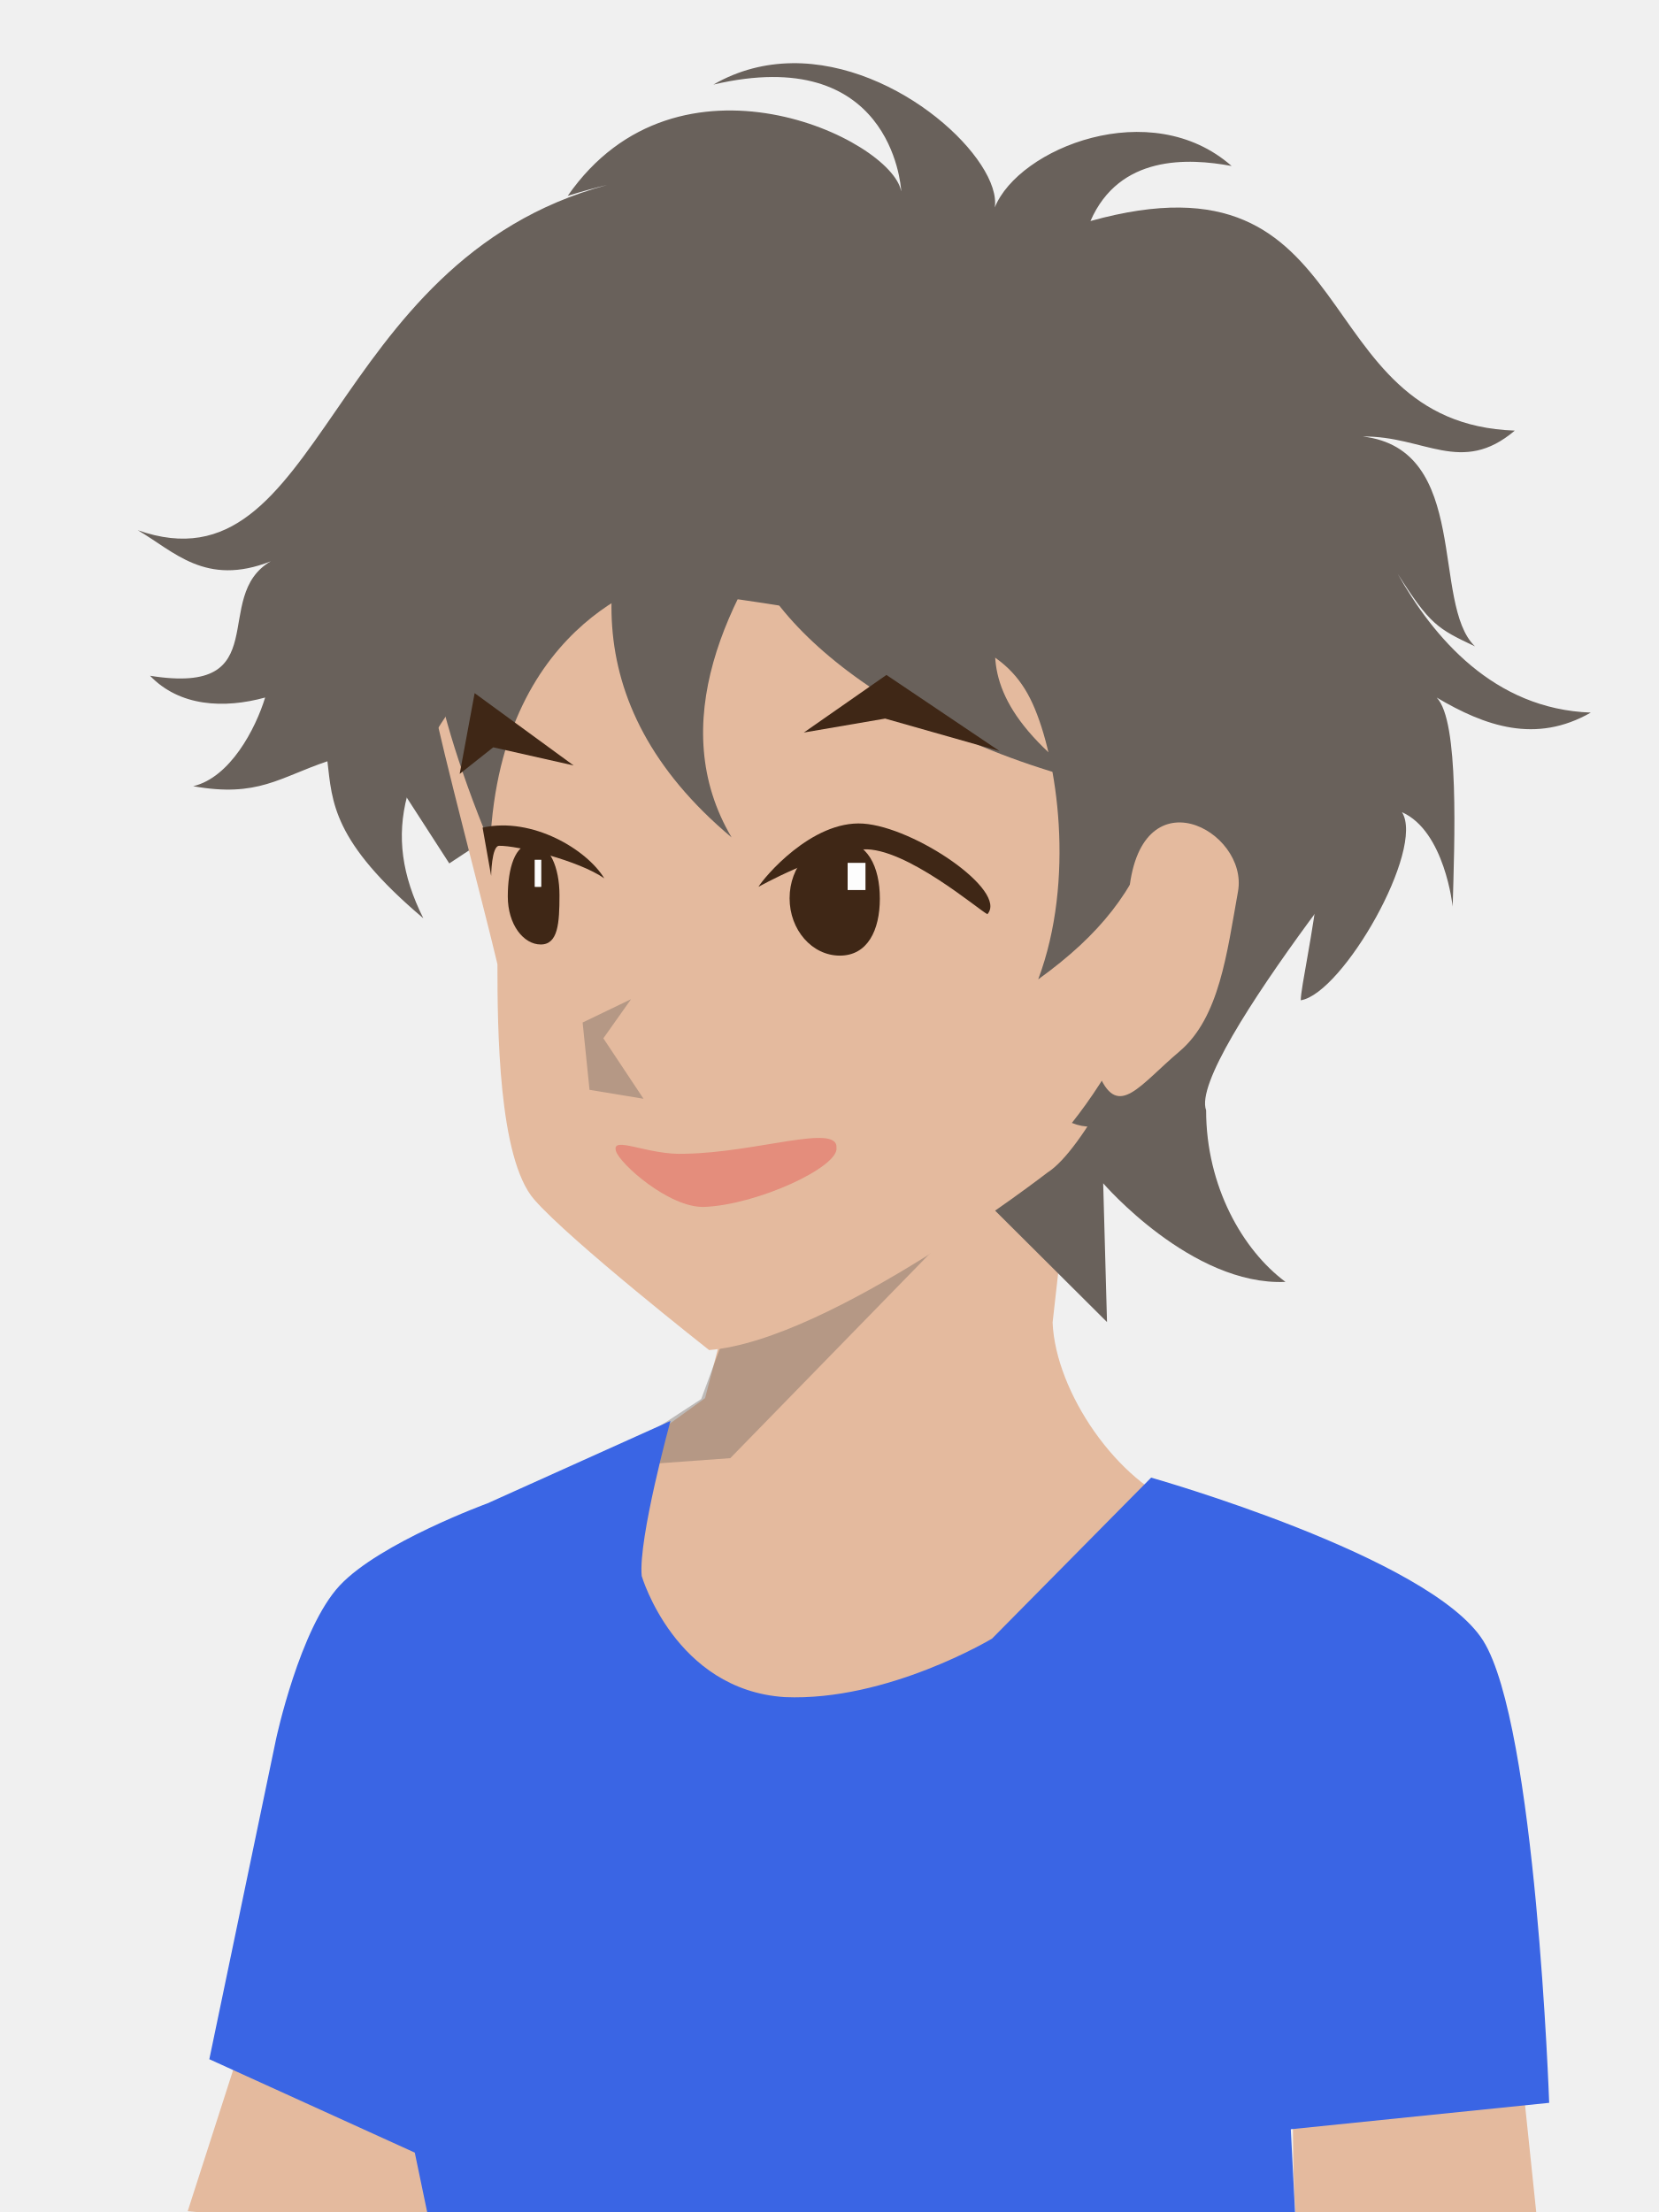
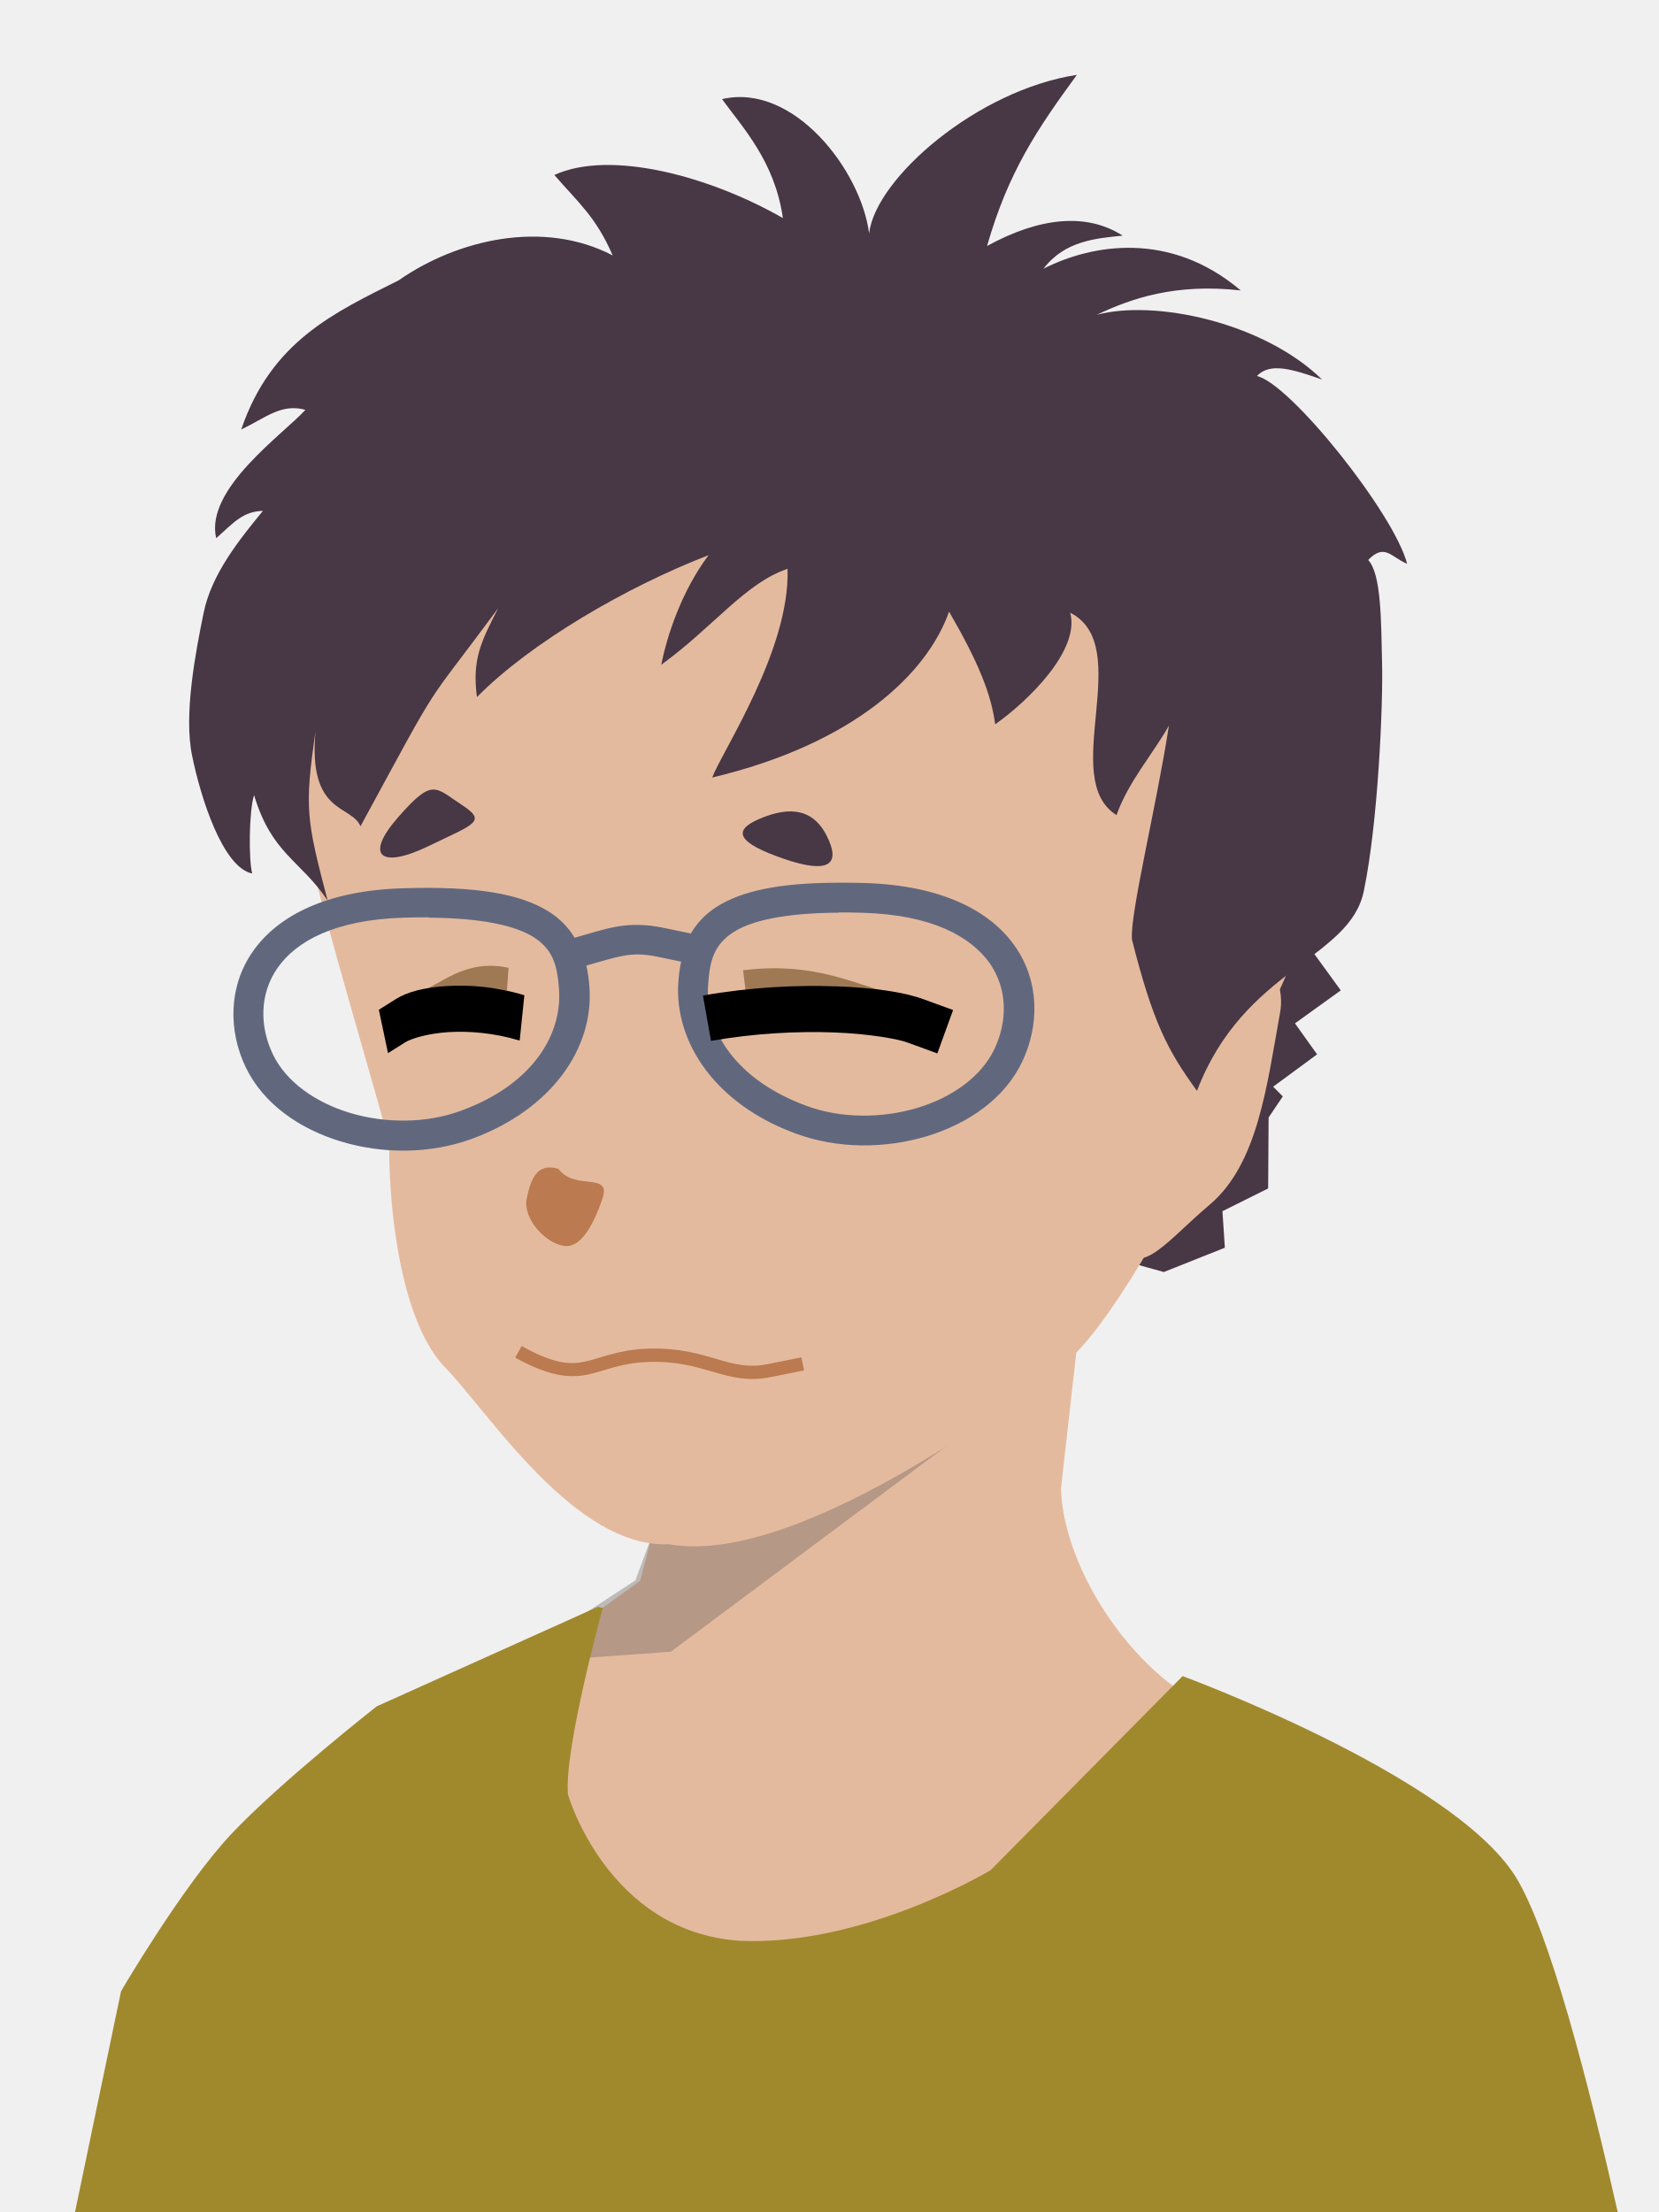
- <svg xmlns="http://www.w3.org/2000/svg" width="600" height="800" version="1.1" viewBox="0 0 159 212" id="svg2818">
-   <defs id="defs2822" />
-   <g fill="none" stroke-linecap="round" stroke-linejoin="round" id="g2806">
-     <circle r="0" stroke="#c53822" stroke-width="2.26" style="paint-order:stroke markers fill" id="circle2792" />
-     <g stroke="#924019" id="g2800">
-       <circle r="0" stroke-width="1.29" style="paint-order:stroke markers fill" id="circle2794" />
-       <circle transform="scale(1,-1)" r="0" stroke-width="3.6" style="paint-order:stroke markers fill" id="circle2796" />
-       <circle transform="scale(1,-1)" r="0" stroke-width="3.6" style="paint-order:stroke markers fill" id="circle2798" />
+ <svg xmlns="http://www.w3.org/2000/svg" width="600" height="800" version="1.1" viewBox="0 0 159 212">
+   <g fill="none" stroke-linecap="round" stroke-linejoin="round">
+     <circle r="0" stroke="#c53822" stroke-width="2.26" style="paint-order:stroke markers fill" />
+     <g stroke="#924019">
+       <circle r="0" stroke-width="1.29" style="paint-order:stroke markers fill" />
+       <circle transform="scale(1,-1)" r="0" stroke-width="3.6" style="paint-order:stroke markers fill" />
+       <circle transform="scale(1,-1)" r="0" stroke-width="3.6" style="paint-order:stroke markers fill" />
    </g>
-     <circle transform="scale(1,-1)" r="0" stroke="#4d4320" stroke-width="4.38" style="paint-order:stroke markers fill" id="circle2802" />
-     <circle transform="scale(1,-1)" r="0" stroke="#4d4320" stroke-width="3.52" style="paint-order:stroke markers fill" id="circle2804" />
+     <circle transform="scale(1,-1)" r="0" stroke="#4d4320" stroke-width="4.38" style="paint-order:stroke markers fill" />
+     <circle transform="scale(1,-1)" r="0" stroke="#4d4320" stroke-width="3.52" style="paint-order:stroke markers fill" />
  </g>
-   <path style="fill:#e4ba9e;fill-opacity:1;stroke:none;stroke-width:0.265px;stroke-linecap:butt;stroke-linejoin:miter;stroke-opacity:1" d="m 70.923,121.12 -3.346,12.877 -12.245,8.846 1.175,11.463 19.354,18.47 23.839,-13.635 c 0,0 9.38,-4.103 13.712,-14.768 -6.292,-2.289 -12.236,-10.913 -12.53,-17.619 l 2.85,-25.272 z" id="path3032" />
-   <path style="fill:#69615b;fill-opacity:0.378;stroke:none;stroke-width:0.265px;stroke-linecap:butt;stroke-linejoin:miter;stroke-opacity:1" d="m 92.994,116.167 -23.003,23.584 -12.892,0.932 10.106,-6.598 3.337,-9.039 23.697,-12.867 z" id="path3139" />
-   <path style="fill:#e4ba9e;fill-opacity:1;stroke:none;stroke-width:0.259px;stroke-linecap:butt;stroke-linejoin:miter;stroke-opacity:1" d="m 145.392,194.378 2.11,20.205 c 0,0 -21.917,1.558 -22.893,0.182 -0.976,-1.376 -0.649,-19.213 -0.649,-19.213 z" id="path3028" />
-   <path style="fill:#e4ba9e;fill-opacity:1;stroke:none;stroke-width:0.259px;stroke-linecap:butt;stroke-linejoin:miter;stroke-opacity:1" d="m 23.531,194.704 20.41,12.315 -4.139,6.956 -21.812,-2.054 z" id="path3030" />
-   <path style="fill:#3a65e4;fill-opacity:1;stroke:none;stroke-width:0.259px;stroke-linecap:butt;stroke-linejoin:miter;stroke-opacity:1" d="m 64.256,136.185 -17.538,7.898 c 0,0 -10.314,3.768 -14.153,7.868 -3.84,4.1 -6.106,14.718 -6.106,14.718 l -6.397,30.688 19.691,8.952 1.356,6.507 83.042,-0.18 -0.439,-8.568 24.762,-2.532 c 0,0 -1.26,-36.233 -6.325,-44.292 -5.065,-8.059 -31.824,-15.627 -31.824,-15.627 l -15.248,15.429 c 0,0 -10.038,6.036 -19.875,5.606 C 64.699,161.962 61.502,151.042 61.502,151.042 c -0.348,-3.541 2.755,-14.857 2.755,-14.857 z" id="path3026" />
-   <path style="fill:#69615b;fill-opacity:1;stroke:none;stroke-width:0.347px;stroke-linecap:butt;stroke-linejoin:miter;stroke-opacity:1" d="m 136.708,73.882 c 0,0 -22.933,27.629 -21.113,32.528 0,7.269 3.496,13.4 7.607,16.448 -9,0.393 -17.472,-9.45 -17.472,-9.45 L 106.097,126.708 54.428,75.248 43.059,82.751 32.672,66.665 Z" id="path3034" />
-   <path style="fill:#e4ba9e;fill-opacity:1;stroke:none;stroke-width:0.281px;stroke-linecap:butt;stroke-linejoin:miter;stroke-opacity:1" d="m 47.675,92.41 c -1.7e-4,6.088 0.082,18.589 3.515,22.543 3.433,3.955 16.773,14.439 16.773,14.439 11.693,-0.948 32.428,-17.014 32.428,-17.014 6.785,-4.297 20.304,-39.975 20.304,-39.975 15.137,-27.712 -18.283,-55.429 -41.606,-53.462 -30.836,0.73 -42.267,29.408 -37.637,48.168 0.917,4.761 4.899,19.694 6.222,25.3 z" id="path398" />
-   <path d="M 75.906,6.058 C 73.375,6.09 70.815,6.701 68.374,8.105 85.266,4.15 86.341,17.634 86.372,18.303 c -0.003,-8.06e-4 -0.005,-0.002 -0.011,-0.003 -0.968,-5.003 -21.376,-14.751 -31.948,0.47 1.314,-0.411 2.569,-0.752 3.78,-1.044 -27.199,7.307 -27.168,39.375 -44.994,33.089 3.47,2.009 6.484,5.452 12.753,2.981 -5.843,3.388 0.639,12.927 -11.571,10.97 2.823,2.95 7.087,3.173 11.031,2.085 -0.918,3.004 -3.352,7.66 -6.894,8.499 6.182,1.108 8.274,-0.848 12.861,-2.388 0.467,3.894 0.449,7.653 9.191,15.046 -4.094,-8.22 -2.121,-14.849 6.31,-24.734 8.431,-9.882 21.332,-5.983 33.133,-4.449 11.804,1.528 16.548,3.342 18.945,8.595 2.398,5.253 4.113,16.918 0.545,26.443 6.037,-4.351 9.161,-8.511 11.168,-14.194 4.204,4.547 -0.461,18.527 -7.941,27.953 9.877,4.088 21.377,-28.209 21.428,-33.898 5.317,1.239 0.515,19.647 0.508,22.145 4.032,-0.655 11.937,-14.493 9.7,-18.03 4.109,1.83 4.86,9.047 4.86,9.047 0.17,-6.164 0.654,-17.82 -1.535,-20.032 4.652,2.754 9.508,4.451 14.773,1.44 -9.323,-0.328 -15.099,-7.24 -18.512,-13.307 3.092,4.869 3.811,5.259 7.408,6.959 -4.235,-4.071 -0.353,-18.896 -10.757,-20.112 5.916,-0.066 9.458,3.775 14.574,-0.563 -20.271,-0.715 -14.084,-27.488 -40.666,-20.087 2.765,-6.345 9.354,-6.054 13.528,-5.275 C 110.294,9.089 97.629,14.198 95.34,19.883 96.017,15.395 86.196,5.93 75.894,6.056 Z" fill="#69615b" id="path268-1" style="stroke:none;stroke-width:1.405" />
-   <path d="m 45.495,45.6 c 0,0 -11.415,4.247 1.483,35.329 1.008,-22.172 17.159,-25.601 17.159,-25.601" fill="url(#linearGradient1197)" id="path300-5" style="fill:#69615b;fill-opacity:1;stroke:none;stroke-width:1.588" />
-   <path id="path552" style="fill:#3f2716;fill-opacity:1;stroke:none;stroke-width:1.052;paint-order:stroke fill markers" d="m 84.326,86.119 c 0,3.038 -1.177,5.469 -3.836,5.469 -2.659,-3e-6 -4.815,-2.462 -4.815,-5.5 0,-3.038 2.156,-5.5 4.815,-5.5 2.659,2e-6 3.836,2.493 3.836,5.531 z" />
-   <path id="path556" style="fill:#3f2716;fill-opacity:1;stroke:none;stroke-width:1.052;paint-order:stroke fill markers" d="m 53.621,85.794 c 0,2.68 -0.134,4.726 -1.794,4.726 -1.66,2e-6 -3.159,-1.918 -3.159,-4.599 0,-2.68 0.679,-5.065 2.339,-5.065 1.66,-2e-6 2.614,2.258 2.614,4.939 z" />
-   <path style="fill:#3f2716;fill-opacity:1;stroke:none;stroke-width:0.284px;stroke-linecap:butt;stroke-linejoin:miter;stroke-opacity:1" d="m 72.693,84.996 c 0.483,-0.847 5.093,-6.39 10.029,-6.061 4.936,0.329 13.911,6.432 11.911,8.682 -0.787,-0.373 -7.85,-6.438 -11.911,-6.214 -4.061,0.224 -10.029,3.593 -10.029,3.593 z" id="path498" />
-   <path style="fill:#3f2716;fill-opacity:1;stroke:none;stroke-width:0.284px;stroke-linecap:butt;stroke-linejoin:miter;stroke-opacity:1" d="m 57.913,84.181 c -1.651,-2.743 -6.878,-5.918 -11.662,-4.862 l 0.821,4.626 c 0,0 0.037,-2.867 0.762,-2.882 1.734,-0.039 7.653,1.417 10.079,3.118 z" id="path554" />
-   <path d="m 80.336,20.926 c 0,0 -41.135,33.424 -10.219,59.333 -12.741,-21.555 23.217,-49.288 23.217,-49.288" fill="url(#linearGradient1213)" id="path270-3" style="fill:#69615b;fill-opacity:1;stroke:none;stroke-width:1.588" />
-   <path d="M 71.353,47.7 C 69.146,55.613 81.683,68.923 103.729,74.793 87.914,62.97 99.303,56.396 99.675,46.877" fill="url(#linearGradient1147)" id="path276-9" style="fill:#69615b;fill-opacity:1;stroke:none;stroke-width:1.964" />
-   <path style="fill:#3f2716;fill-opacity:1;stroke:none;stroke-width:0.284px;stroke-linecap:butt;stroke-linejoin:miter;stroke-opacity:1" d="M 77.04,70.207 84.834,68.87 95.802,71.986 84.956,64.687 Z" id="path560" />
-   <path style="fill:#3f2716;fill-opacity:1;stroke:none;stroke-width:0.284px;stroke-linecap:butt;stroke-linejoin:miter;stroke-opacity:1" d="m 44.056,74.172 3.216,-2.547 7.704,1.737 -9.486,-6.93 z" id="path562" />
-   <path style="fill:#69615b;fill-opacity:0.378;stroke:none;stroke-width:0.284px;stroke-linecap:butt;stroke-linejoin:miter;stroke-opacity:1" d="m 60.481,95.763 -2.655,3.749 3.849,5.795 -5.174,-0.856 -0.662,-6.453 z" id="path3105" />
-   <path style="fill:#e48273;fill-opacity:0.798;stroke:none;stroke-width:0.284px;stroke-linecap:butt;stroke-linejoin:miter;stroke-opacity:1" d="m 65.654,110.577 c 6.845,-0.107 14.673,-2.945 14.516,-0.574 0.242,1.827 -7.546,5.467 -12.685,5.67 -3.332,0.099 -8.085,-4.127 -8.45,-5.352 -0.465,-1.56 3.082,0.428 6.619,0.256 z" id="path3107" />
-   <path style="fill:#e4ba9e;fill-opacity:1;stroke:none;stroke-width:0.284px;stroke-linecap:butt;stroke-linejoin:miter;stroke-opacity:1" d="m 108.171,85.899 c 0.886,-12.029 11.537,-6.32 10.479,-0.451 -1.058,5.869 -1.775,12.078 -5.597,15.312 -3.822,3.234 -5.851,6.455 -7.666,2.388 z" id="path5154" />
-   <rect style="fill:#ffffff;fill-opacity:0.99;stroke-width:0.312;paint-order:stroke fill markers" id="rect3469" width="1.71" height="2.605" x="81.238" y="82.697" rx="4.496" ry="0" />
-   <rect style="fill:#ffffff;fill-opacity:0.99;stroke-width:0.19;paint-order:stroke fill markers" id="rect3469-5" width="0.632" height="2.605" x="51.245" y="82.4" rx="1.661" ry="0.006" />
-   <path d="m 203.74,70.101 c -13.872,-5.824 -4.431,26.942 3.005,19.731 1.132,4.753 0.466,5.81 4.364,11.158 3.898,5.342 14.202,14.092 24.569,14.873 10.366,0.775 20.442,-7.052 24.729,-12.77 4.293,-5.717 3.312,-6.6 4.364,-11.959 3.153,12.259 18.078,-24.358 4.203,-21.494 -3.531,-10.396 -5.667,-28.224 -32.972,-29.096 -30.558,2.847 -28.725,19.551 -32.261,29.566 z" fill="#e9c6af" id="path5027" style="stroke-width:1.002" />
-   <path d="m 239.726,32.692 c -0.484,-3.853 -4.598,-9.175 -8.966,-8.163 1.232,1.698 3.218,3.788 3.7,7.205 -4.388,-2.519 -10.456,-4.188 -13.902,-2.622 1.433,1.665 2.524,2.533 3.548,4.892 -4.227,-2.199 -9.43,-0.966 -12.98,1.507 -3.897,1.963 -7.716,3.679 -9.579,9.072 1.509,-0.715 2.429,-1.598 3.9,-1.195 -1.336,1.478 -6.132,4.812 -5.423,7.795 1.129,-1.01 1.629,-1.619 2.843,-1.666 -1.391,1.704 -2.494,5.576 -2.982,7.96 -0.488,2.384 -0.068,4.503 0.452,7.045 0.52,2.542 1.315,7.3 3.12,7.682 -0.223,-0.848 0.468,-1.092 0.775,-2.05 1.536,0.355 0.159,5.822 1.825,8.3 0.437,-6.123 -1.001,-16.736 2.569,-19.451 -0.605,1.54 -0.727,3.601 -0.179,4.921 5.179,-9.528 9.097,-10.446 13.942,-16.987 -1.077,2.082 -1.589,3.151 -1.296,5.409 3.265,-3.321 5.655,-6.65 10.617,-8.519 -1.675,2.234 -2.552,4.999 -2.874,6.662 3.179,-2.312 5.125,-4.987 7.662,-5.829 0.167,4.92 -3.989,11.127 -4.578,12.68 8.637,-2.054 9.746,-7.572 11.057,-11.318 1.783,3.072 1.768,4.498 2.011,6.322 2.012,-1.421 2.261,-6.63 1.645,-8.916 4.289,-0.608 6.571,11.298 10.126,13.571 -0.307,-2.014 -1.428,-4.38 -1.392,-5.035 0.655,3.557 8.446,16.907 8.585,18.449 1.283,5.055 0.745,6.755 0.918,13.241 2.858,-7.513 4.374,-11.418 5.244,-15.605 0.871,-4.19 0.846,-6.651 0.787,-9.178 -0.059,-2.527 -0.039,-5.415 -0.844,-6.272 0.995,-1.029 1.364,-0.198 2.365,0.234 -0.77,-3.026 -7.075,-10.967 -9.122,-11.428 0.81,-0.859 2.191,-0.402 3.963,0.213 -3.6,-3.499 -10.246,-4.883 -13.692,-3.935 2.15,-1.024 4.813,-1.921 8.765,-1.487 -4.306,-3.653 -9.062,-2.804 -12.019,-1.318 1.3,-1.714 3.222,-1.846 4.818,-2.012 -2.176,-1.395 -5.028,-1.134 -8.271,0.629 1.301,-4.523 3.054,-7.077 5.462,-10.376 -6.051,0.929 -12.179,6.253 -12.61,9.572 z" fill="#483745" id="path5029" style="stroke-width:1.002" />
-   <path d="m 250.674,66.235 c -4.135,0.012 -6.774,0.575 -8.557,1.719 -0.826,0.53 -1.416,1.19 -1.838,1.921 l -1.868,-0.395 c -1.335,-0.283 -2.4,-0.281 -3.44,-0.086 -0.894,0.168 -1.772,0.452 -2.918,0.783 -0.419,-0.704 -0.997,-1.339 -1.797,-1.851 -2.04,-1.308 -5.197,-1.855 -10.426,-1.69 -5.35,0.169 -8.82,1.954 -10.587,4.505 -1.766,2.551 -1.728,5.716 -0.513,8.292 1.245,2.638 3.827,4.434 6.758,5.324 2.931,0.893 6.26,0.907 9.198,-0.184 5.703,-2.115 8.637,-6.511 8.353,-10.817 -0.035,-0.527 -0.103,-1.059 -0.219,-1.579 1.05,-0.304 1.888,-0.562 2.538,-0.684 0.813,-0.153 1.476,-0.163 2.606,0.076 l 1.556,0.33 c -0.104,0.491 -0.166,0.99 -0.199,1.485 -0.284,4.307 2.65,8.703 8.353,10.817 2.939,1.091 6.268,1.077 9.198,0.184 2.931,-0.893 5.515,-2.684 6.758,-5.324 1.216,-2.577 1.253,-5.743 -0.512,-8.292 -1.766,-2.551 -5.234,-4.339 -10.587,-4.508 -0.653,-0.021 -1.274,-0.03 -1.865,-0.029 z m 0.013,2.127 c 0.561,-0.004 1.156,0.004 1.786,0.024 4.916,0.156 7.614,1.727 8.905,3.594 1.292,1.867 1.28,4.18 0.338,6.175 -0.912,1.934 -2.955,3.437 -5.457,4.198 -2.502,0.76 -5.409,0.76 -7.842,-0.143 -5.043,-1.871 -7.184,-5.42 -6.97,-8.688 0.116,-1.76 0.425,-2.889 1.816,-3.782 1.218,-0.78 3.498,-1.356 7.426,-1.381 z m -28.996,0.372 c 3.927,0.025 6.207,0.599 7.426,1.38 1.391,0.892 1.7,2.023 1.816,3.784 0.215,3.265 -1.926,6.817 -6.97,8.688 -2.434,0.903 -5.342,0.904 -7.842,0.143 -2.499,-0.761 -4.545,-2.265 -5.457,-4.198 -0.941,-1.995 -0.954,-4.312 0.338,-6.178 1.292,-1.866 3.988,-3.437 8.905,-3.591 0.63,-0.02 1.225,-0.027 1.786,-0.024 z" color="#000000" color-rendering="auto" dominant-baseline="auto" fill="#61687e" image-rendering="auto" shape-rendering="auto" solid-color="#000000" stop-color="#000000" stroke-width="0.265" style="font-variant-ligatures:normal;font-variant-position:normal;font-variant-caps:normal;font-variant-numeric:normal;font-variant-alternates:normal;font-variant-east-asian:normal;font-feature-settings:normal;font-variation-settings:normal;text-indent:0;text-decoration-line:none;text-decoration-style:solid;text-decoration-color:#000000;text-transform:none;text-orientation:mixed;white-space:normal;shape-padding:0;shape-margin:0;inline-size:0;isolation:auto;mix-blend-mode:normal" id="path5031" />
-   <path d="m 237.533,80.508 c 1.045,0.353 1.254,2.157 0.975,3.065 -0.279,0.907 -1.014,1.677 -1.95,1.532 -0.937,-0.144 -2.008,-1.563 -1.811,-2.647 0.197,-1.084 1.742,-2.304 2.786,-1.95 z" fill="#bb7a4f" id="path5033" style="stroke-width:1.002" />
-   <path d="m 250.503,62.059 c -3.649,-1.259 -4.075,-2.224 -1.984,-3.131 2.091,-0.908 4.167,-1.078 5.373,1.246 1.207,2.324 0.259,3.144 -3.389,1.885 z" fill="#483745" id="path5035" style="stroke-width:1.002" />
-   <path d="m 224.923,57.772 c -2.076,-1.362 -2.252,-2.129 -4.994,1.001 -2.743,3.131 -1.354,4.116 2.383,2.314 3.738,-1.804 4.687,-1.952 2.611,-3.314 z" fill="#483745" id="path5037" style="stroke-width:1.002" />
-   <g shape-rendering="auto" id="g5049" transform="matrix(1.001575,0,0,1.001575,185.6413,19.43149)">
-     <path d="m 63.1,52.56 c -0.816,-0.066 -1.553,-0.028 -2.258,0.059 l 0.129,1.053 c 1.314,-0.161 2.626,-0.151 4.541,0.463 l 1.982,0.637 0.324,-1.01 -1.982,-0.637 c -1.025,-0.329 -1.921,-0.499 -2.736,-0.565 z" color="#000000" color-rendering="auto" dominant-baseline="auto" fill="#714e22" fill-opacity="0.605" image-rendering="auto" solid-color="#000000" stop-color="#000000" style="font-variant-ligatures:normal;font-variant-position:normal;font-variant-caps:normal;font-variant-numeric:normal;font-variant-alternates:normal;font-variant-east-asian:normal;font-feature-settings:normal;font-variation-settings:normal;text-indent:0;text-decoration-line:none;text-decoration-style:solid;text-decoration-color:#000000;text-transform:none;text-orientation:mixed;white-space:normal;shape-padding:0;shape-margin:0;inline-size:0;isolation:auto;mix-blend-mode:normal" id="path5039" />
-     <path d="m 65.68,53.39 c -1.768,-0.065 -3.891,0.033 -6.096,0.422 l 0.369,2.088 c 2.033,-0.359 4.022,-0.448 5.65,-0.389 1.628,0.06 2.943,0.299 3.398,0.465 l 1.371,0.5 0.725,-1.994 -1.371,-0.498 c -0.916,-0.333 -2.279,-0.529 -4.047,-0.594 z" color="#000000" color-rendering="auto" dominant-baseline="auto" image-rendering="auto" solid-color="#000000" stop-color="#000000" style="font-variant-ligatures:normal;font-variant-position:normal;font-variant-caps:normal;font-variant-numeric:normal;font-variant-alternates:normal;font-variant-east-asian:normal;font-feature-settings:normal;font-variation-settings:normal;text-indent:0;text-decoration-line:none;text-decoration-style:solid;text-decoration-color:#000000;text-transform:none;text-orientation:mixed;white-space:normal;shape-padding:0;shape-margin:0;inline-size:0;isolation:auto;mix-blend-mode:normal" id="path5041" />
-     <path d="m 37.09,53.27 c 0.816,-0.066 1.553,-0.028 2.258,0.059 l -0.129,1.053 c -1.314,-0.161 -2.626,-0.151 -4.541,0.463 l -1.982,0.637 -0.324,-1.01 1.982,-0.637 c 1.025,-0.329 1.921,-0.499 2.736,-0.565 z" color="#000000" color-rendering="auto" dominant-baseline="auto" fill="#714e22" fill-opacity="0.605" image-rendering="auto" solid-color="#000000" stop-color="#000000" style="font-variant-ligatures:normal;font-variant-position:normal;font-variant-caps:normal;font-variant-numeric:normal;font-variant-alternates:normal;font-variant-east-asian:normal;font-feature-settings:normal;font-variation-settings:normal;text-indent:0;text-decoration-line:none;text-decoration-style:solid;text-decoration-color:#000000;text-transform:none;text-orientation:mixed;white-space:normal;shape-padding:0;shape-margin:0;inline-size:0;isolation:auto;mix-blend-mode:normal" id="path5043" />
-     <path d="m 34.51,54.1 c 1.768,-0.065 3.891,0.033 6.096,0.422 l -0.369,2.088 c -2.033,-0.359 -4.022,-0.448 -5.65,-0.389 -1.628,0.06 -2.943,0.299 -3.398,0.465 l -1.371,0.5 -0.725,-1.994 1.371,-0.498 c 0.916,-0.333 2.279,-0.529 4.047,-0.594 z" color="#000000" color-rendering="auto" dominant-baseline="auto" image-rendering="auto" solid-color="#000000" stop-color="#000000" style="font-variant-ligatures:normal;font-variant-position:normal;font-variant-caps:normal;font-variant-numeric:normal;font-variant-alternates:normal;font-variant-east-asian:normal;font-feature-settings:normal;font-variation-settings:normal;text-indent:0;text-decoration-line:none;text-decoration-style:solid;text-decoration-color:#000000;text-transform:none;text-orientation:mixed;white-space:normal;shape-padding:0;shape-margin:0;inline-size:0;isolation:auto;mix-blend-mode:normal" id="path5045" />
-     <path d="m 39.21,77.91 -0.512,0.926 c 2.703,1.489 4.316,1.635 5.748,1.336 1.432,-0.299 2.594,-0.931 4.842,-1.004 2.224,-0.072 3.684,0.377 5.082,0.785 1.398,0.408 2.768,0.781 4.568,0.418 l 2.645,-0.533 -0.209,-1.037 -2.645,0.533 c -1.568,0.316 -2.675,0.007 -4.064,-0.398 -1.389,-0.406 -3.026,-0.903 -5.41,-0.826 -2.435,0.079 -3.791,0.769 -5.025,1.027 -1.234,0.258 -2.437,0.197 -5.02,-1.227 z" color="#000000" color-rendering="auto" dominant-baseline="auto" fill="#bb7a4f" image-rendering="auto" solid-color="#000000" stop-color="#000000" style="font-variant-ligatures:normal;font-variant-position:normal;font-variant-caps:normal;font-variant-numeric:normal;font-variant-alternates:normal;font-variant-east-asian:normal;font-feature-settings:normal;font-variation-settings:normal;text-indent:0;text-decoration-line:none;text-decoration-style:solid;text-decoration-color:#000000;text-transform:none;text-orientation:mixed;white-space:normal;shape-padding:0;shape-margin:0;inline-size:0;isolation:auto;mix-blend-mode:normal" id="path5047" />
+   <path d="m65.4 136-4.04 15.5-14.8 10.7 1.42 13.8 23.4 22.3 28.8-16.5s11.3-4.95 16.6-17.8c-7.6-2.76-14.8-13.2-15.1-21.3l3.44-30.5z" fill="#e4ba9e" />
+   <path d="m98.2 133-33.9 25.3-15.6 1.13 12.2-7.97 4.03-10.9 28.6-15.5z" fill="#69615b" fill-opacity=".378" />
+   <path d="m57.3 154-21.2 9.54s-9.22 7.24-13.9 12.2-10.6 15.1-10.6 15.1l-4.48 21.5h148c-2.84-12.6-6.62-27.3-9.88-32.5-6.12-9.73-31.9-19.2-31.9-19.2l-18.4 18.6s-12.1 7.29-24 6.77c-12.7-0.834-16.5-14-16.5-14-0.42-4.28 3.33-17.9 3.33-17.9z" fill="#a0892c" />
+   <g>
+     <path d="m125 90.1 3.5 4.82-4.39 3.16 2.12 2.97-4.21 3.1 0.924 0.932-1.36 2.02-0.044 6.8-4.38 2.18 0.231 3.5-5.85 2.33-12.7-3.53 18.9-33.1z" fill="#483745" />
+     <path d="m37.3 110c-2.05e-4 6.55 1.26 16.9 5.4 21.1 4.14 4.26 12.4 17.3 21.4 16.9 13.1 2.38 36.9-16.6 36.9-16.6 8.19-4.63 24.5-43 24.5-43 18.3-29.8-22.1-59.7-50.2-57.6-37.2 0.786-51 31.7-45.4 51.9 1.11 5.12 5.91 21.2 7.51 27.2z" fill="#e4ba9e" />
+     <path d="m110 97.5c1.07-14.5 13.9-7.63 12.7-0.544-1.28 7.09-2.14 14.6-6.76 18.5-4.61 3.9-7.06 7.79-9.26 2.88z" fill="#e4ba9e" />
  </g>
+   <path d="m83.3 22.4c-0.763-6.07-7.25-14.5-14.1-12.9 1.94 2.68 5.07 5.97 5.83 11.4-6.92-3.97-16.5-6.6-21.9-4.13 2.26 2.62 3.98 3.99 5.59 7.71-6.66-3.47-14.9-1.52-20.5 2.38-6.14 3.09-12.2 5.8-15.1 14.3 2.38-1.13 3.83-2.52 6.15-1.88-2.11 2.33-9.66 7.58-8.55 12.3 1.78-1.59 2.57-2.55 4.48-2.62-2.19 2.68-4.91 6-5.68 9.76-0.769 3.76-1.93 9.74-1.11 13.7 0.819 4.01 2.92 10.7 5.76 11.3-0.352-1.34-0.306-6.01 0.179-7.52 1.7 5.66 4.43 6.21 7.05 10.1-2.04-7.77-2.23-8.84-1.16-16.2-0.73 7.98 3.45 7.01 4.31 9.09 8.16-15 5.58-10.6 13.2-20.9-1.7 3.28-2.5 4.97-2.04 8.52 5.15-5.23 14.4-10.6 22.2-13.6-2.64 3.52-4.02 7.88-4.53 10.5 5.01-3.64 8.08-7.86 12.1-9.19 0.263 7.75-6.29 17.5-7.22 20 13.6-3.24 20.6-9.95 22.7-15.9 2.81 4.84 4.04 7.91 4.42 10.8 3.17-2.24 8.16-7.11 7.19-10.7 6.31 3.21-1.17 15.9 4.44 19.4 1.11-3.17 3.52-5.91 5.02-8.57-1.19 7.73-3.76 18.1-3.54 20.5 2.02 7.97 3.4 10.6 6.23 14.5 4.5-11.8 14.7-12.6 16-19.2 1.37-6.6 1.84-17.9 1.74-21.8-0.094-3.98-0.062-8.53-1.33-9.88 1.57-1.62 2.15-0.312 3.73 0.368-1.21-4.77-11.2-17.3-14.4-18 1.28-1.35 3.45-0.633 6.25 0.336-5.67-5.52-16.1-7.69-21.6-6.2 3.39-1.61 7.58-3.03 13.8-2.34-6.79-5.76-14.3-4.42-18.9-2.08 2.05-2.7 5.08-2.91 7.59-3.17-3.43-2.2-7.92-1.79-13 0.991 2.05-7.13 4.81-11.2 8.61-16.4-9.54 1.46-19.2 9.85-19.9 15.1z" fill="#483745" stroke-width="1.58" />
+   <path d="m80.3 84.6c-5.6 0.016-9.17 0.77-11.6 2.3-1.12 0.709-1.92 1.59-2.49 2.57l-2.53-0.53c-1.81-0.379-3.25-0.377-4.66-0.115-1.21 0.225-2.4 0.605-3.95 1.05-0.567-0.943-1.35-1.79-2.43-2.48-2.76-1.75-7.04-2.49-14.1-2.26-7.24 0.227-11.9 2.62-14.3 6.04-2.39 3.42-2.34 7.66-0.694 11.1 1.69 3.53 5.18 5.94 9.15 7.13 3.97 1.2 8.48 1.21 12.5-0.246 7.72-2.83 11.7-8.72 11.3-14.5-0.047-0.706-0.139-1.42-0.297-2.12 1.42-0.408 2.56-0.752 3.44-0.916 1.1-0.205 2-0.219 3.53 0.102l2.11 0.442c-0.141 0.658-0.225 1.33-0.269 1.99-0.384 5.77 3.59 11.7 11.3 14.5 3.98 1.46 8.49 1.44 12.5 0.246 3.97-1.2 7.47-3.6 9.15-7.13 1.65-3.45 1.7-7.69-0.694-11.1-2.39-3.42-7.09-5.81-14.3-6.04-0.885-0.028-1.73-0.041-2.53-0.038zm0.018 2.85c0.76-0.005 1.57 0.005 2.42 0.032 6.66 0.208 10.3 2.31 12.1 4.81 1.75 2.5 1.73 5.6 0.458 8.27-1.24 2.59-4 4.61-7.39 5.62-3.39 1.02-7.32 1.02-10.6-0.191-6.83-2.51-9.73-7.26-9.44-11.6 0.157-2.36 0.575-3.87 2.46-5.07 1.65-1.05 4.74-1.82 10.1-1.85zm-39.3 0.498c5.32 0.033 8.4 0.803 10.1 1.85 1.88 1.2 2.3 2.71 2.46 5.07 0.291 4.37-2.61 9.13-9.44 11.6-3.3 1.21-7.23 1.21-10.6 0.191-3.38-1.02-6.15-3.03-7.39-5.62-1.27-2.67-1.29-5.78 0.458-8.28 1.75-2.5 5.4-4.61 12.1-4.81 0.853-0.027 1.66-0.037 2.42-0.032z" color="#000000" color-rendering="auto" dominant-baseline="auto" fill="#61687e" image-rendering="auto" shape-rendering="auto" solid-color="#000000" stop-color="#000000" stroke-width=".357" style="font-feature-settings:normal;font-variant-alternates:normal;font-variant-caps:normal;font-variant-east-asian:normal;font-variant-ligatures:normal;font-variant-numeric:normal;font-variant-position:normal;font-variation-settings:normal;inline-size:0;isolation:auto;mix-blend-mode:normal;shape-margin:0;shape-padding:0;text-decoration-color:#000000;text-decoration-line:none;text-decoration-style:solid;text-indent:0;text-orientation:mixed;text-transform:none;white-space:normal" />
+   <path d="m57.7 115c-0.554 1.56-1.76 4.66-3.62 4.41-1.86-0.247-3.99-2.68-3.6-4.54 0.392-1.86 0.968-3.46 3.04-2.85 1.58 2.17 5.23 0.199 4.17 2.98z" fill="#bb7a4f" stroke-width="1.85" />
+   <path d="m75.1 82.3c-4.41-1.52-4.92-2.68-2.4-3.78 2.52-1.1 5.03-1.3 6.49 1.5 1.46 2.81 0.313 3.8-4.09 2.28z" fill="#483745" stroke-width="1.21" />
+   <path d="m44.2 77.1c-2.51-1.64-2.72-2.57-6.03 1.21-3.31 3.78-1.63 4.97 2.88 2.79 4.51-2.18 5.66-2.36 3.15-4z" fill="#483745" stroke-width="1.21" />
+   <g transform="matrix(2.08 0 0 2.08 -442 -57.1)" shape-rendering="auto">
+     <path d="m249 72.1c-0.817-0.066-1.56-0.028-2.26 0.059l0.129 1.05c1.32-0.161 2.63-0.151 4.55 0.464l1.99 0.638 0.325-1.01-1.99-0.638c-1.03-0.329-1.92-0.499-2.74-0.565z" color="#000000" color-rendering="auto" dominant-baseline="auto" fill="#714e22" fill-opacity=".604" image-rendering="auto" solid-color="#000000" stop-color="#000000" style="font-feature-settings:normal;font-variant-alternates:normal;font-variant-caps:normal;font-variant-east-asian:normal;font-variant-ligatures:normal;font-variant-numeric:normal;font-variant-position:normal;font-variation-settings:normal;inline-size:0;isolation:auto;mix-blend-mode:normal;shape-margin:0;shape-padding:0;text-decoration-color:#000000;text-decoration-line:none;text-decoration-style:solid;text-indent:0;text-orientation:mixed;text-transform:none;white-space:normal" />
+     <path d="m251 72.9c-1.77-0.065-3.9 0.033-6.11 0.423l0.37 2.09c2.04-0.359 4.03-0.449 5.66-0.389 1.63 0.06 2.95 0.3 3.4 0.466l1.37 0.501 0.726-2-1.37-0.499c-0.917-0.334-2.28-0.53-4.05-0.595z" color="#000000" color-rendering="auto" dominant-baseline="auto" image-rendering="auto" solid-color="#000000" stop-color="#000000" style="font-feature-settings:normal;font-variant-alternates:normal;font-variant-caps:normal;font-variant-east-asian:normal;font-variant-ligatures:normal;font-variant-numeric:normal;font-variant-position:normal;font-variation-settings:normal;inline-size:0;isolation:auto;mix-blend-mode:normal;shape-margin:0;shape-padding:0;text-decoration-color:#000000;text-decoration-line:none;text-decoration-style:solid;text-indent:0;text-orientation:mixed;text-transform:none;white-space:normal" />
+   </g>
+   <g transform="matrix(1.21 0 0 2.08 -20.3 -79.8)" shape-rendering="auto">
+     <path d="m54.8 82.9c0.817-0.066 1.56-0.028 2.26 0.059l-0.129 1.05c-1.32-0.161-2.63-0.151-4.55 0.464l-1.99 0.638-0.325-1.01 1.99-0.638c1.03-0.329 1.92-0.499 2.74-0.565z" color="#000000" color-rendering="auto" dominant-baseline="auto" fill="#714e22" fill-opacity=".604" image-rendering="auto" solid-color="#000000" stop-color="#000000" style="font-feature-settings:normal;font-variant-alternates:normal;font-variant-caps:normal;font-variant-east-asian:normal;font-variant-ligatures:normal;font-variant-numeric:normal;font-variant-position:normal;font-variation-settings:normal;inline-size:0;isolation:auto;mix-blend-mode:normal;shape-margin:0;shape-padding:0;text-decoration-color:#000000;text-decoration-line:none;text-decoration-style:solid;text-indent:0;text-orientation:mixed;text-transform:none;white-space:normal" />
+     <path d="m52.2 83.8c1.77-0.065 3.9 0.033 6.11 0.423l-0.37 2.09c-2.04-0.359-4.03-0.449-5.66-0.389-1.63 0.06-2.95 0.3-3.4 0.466l-1.37 0.501-0.726-2 1.37-0.499c0.917-0.334 2.28-0.53 4.05-0.595z" color="#000000" color-rendering="auto" dominant-baseline="auto" image-rendering="auto" solid-color="#000000" stop-color="#000000" style="font-feature-settings:normal;font-variant-alternates:normal;font-variant-caps:normal;font-variant-east-asian:normal;font-variant-ligatures:normal;font-variant-numeric:normal;font-variant-position:normal;font-variation-settings:normal;inline-size:0;isolation:auto;mix-blend-mode:normal;shape-margin:0;shape-padding:0;text-decoration-color:#000000;text-decoration-line:none;text-decoration-style:solid;text-indent:0;text-orientation:mixed;text-transform:none;white-space:normal" />
+   </g>
+   <path d="m50 129-0.619 1.12c3.27 1.8 5.22 1.98 6.95 1.62 1.73-0.362 3.14-1.13 5.86-1.21 2.69-0.087 4.45 0.456 6.15 0.949 1.69 0.494 3.35 0.944 5.52 0.505l3.2-0.645-0.253-1.25-3.2 0.645c-1.9 0.382-3.23 8e-3 -4.91-0.482-1.68-0.49-3.66-1.09-6.54-0.999-2.94 0.095-4.58 0.93-6.08 1.24-1.49 0.312-2.95 0.238-6.07-1.48z" color="#000000" color-rendering="auto" dominant-baseline="auto" fill="#bb7a4f" image-rendering="auto" shape-rendering="auto" solid-color="#000000" stop-color="#000000" stroke-width="1.21" style="font-feature-settings:normal;font-variant-alternates:normal;font-variant-caps:normal;font-variant-east-asian:normal;font-variant-ligatures:normal;font-variant-numeric:normal;font-variant-position:normal;font-variation-settings:normal;inline-size:0;isolation:auto;mix-blend-mode:normal;shape-margin:0;shape-padding:0;text-decoration-color:#000000;text-decoration-line:none;text-decoration-style:solid;text-indent:0;text-orientation:mixed;text-transform:none;white-space:normal" />
</svg>
